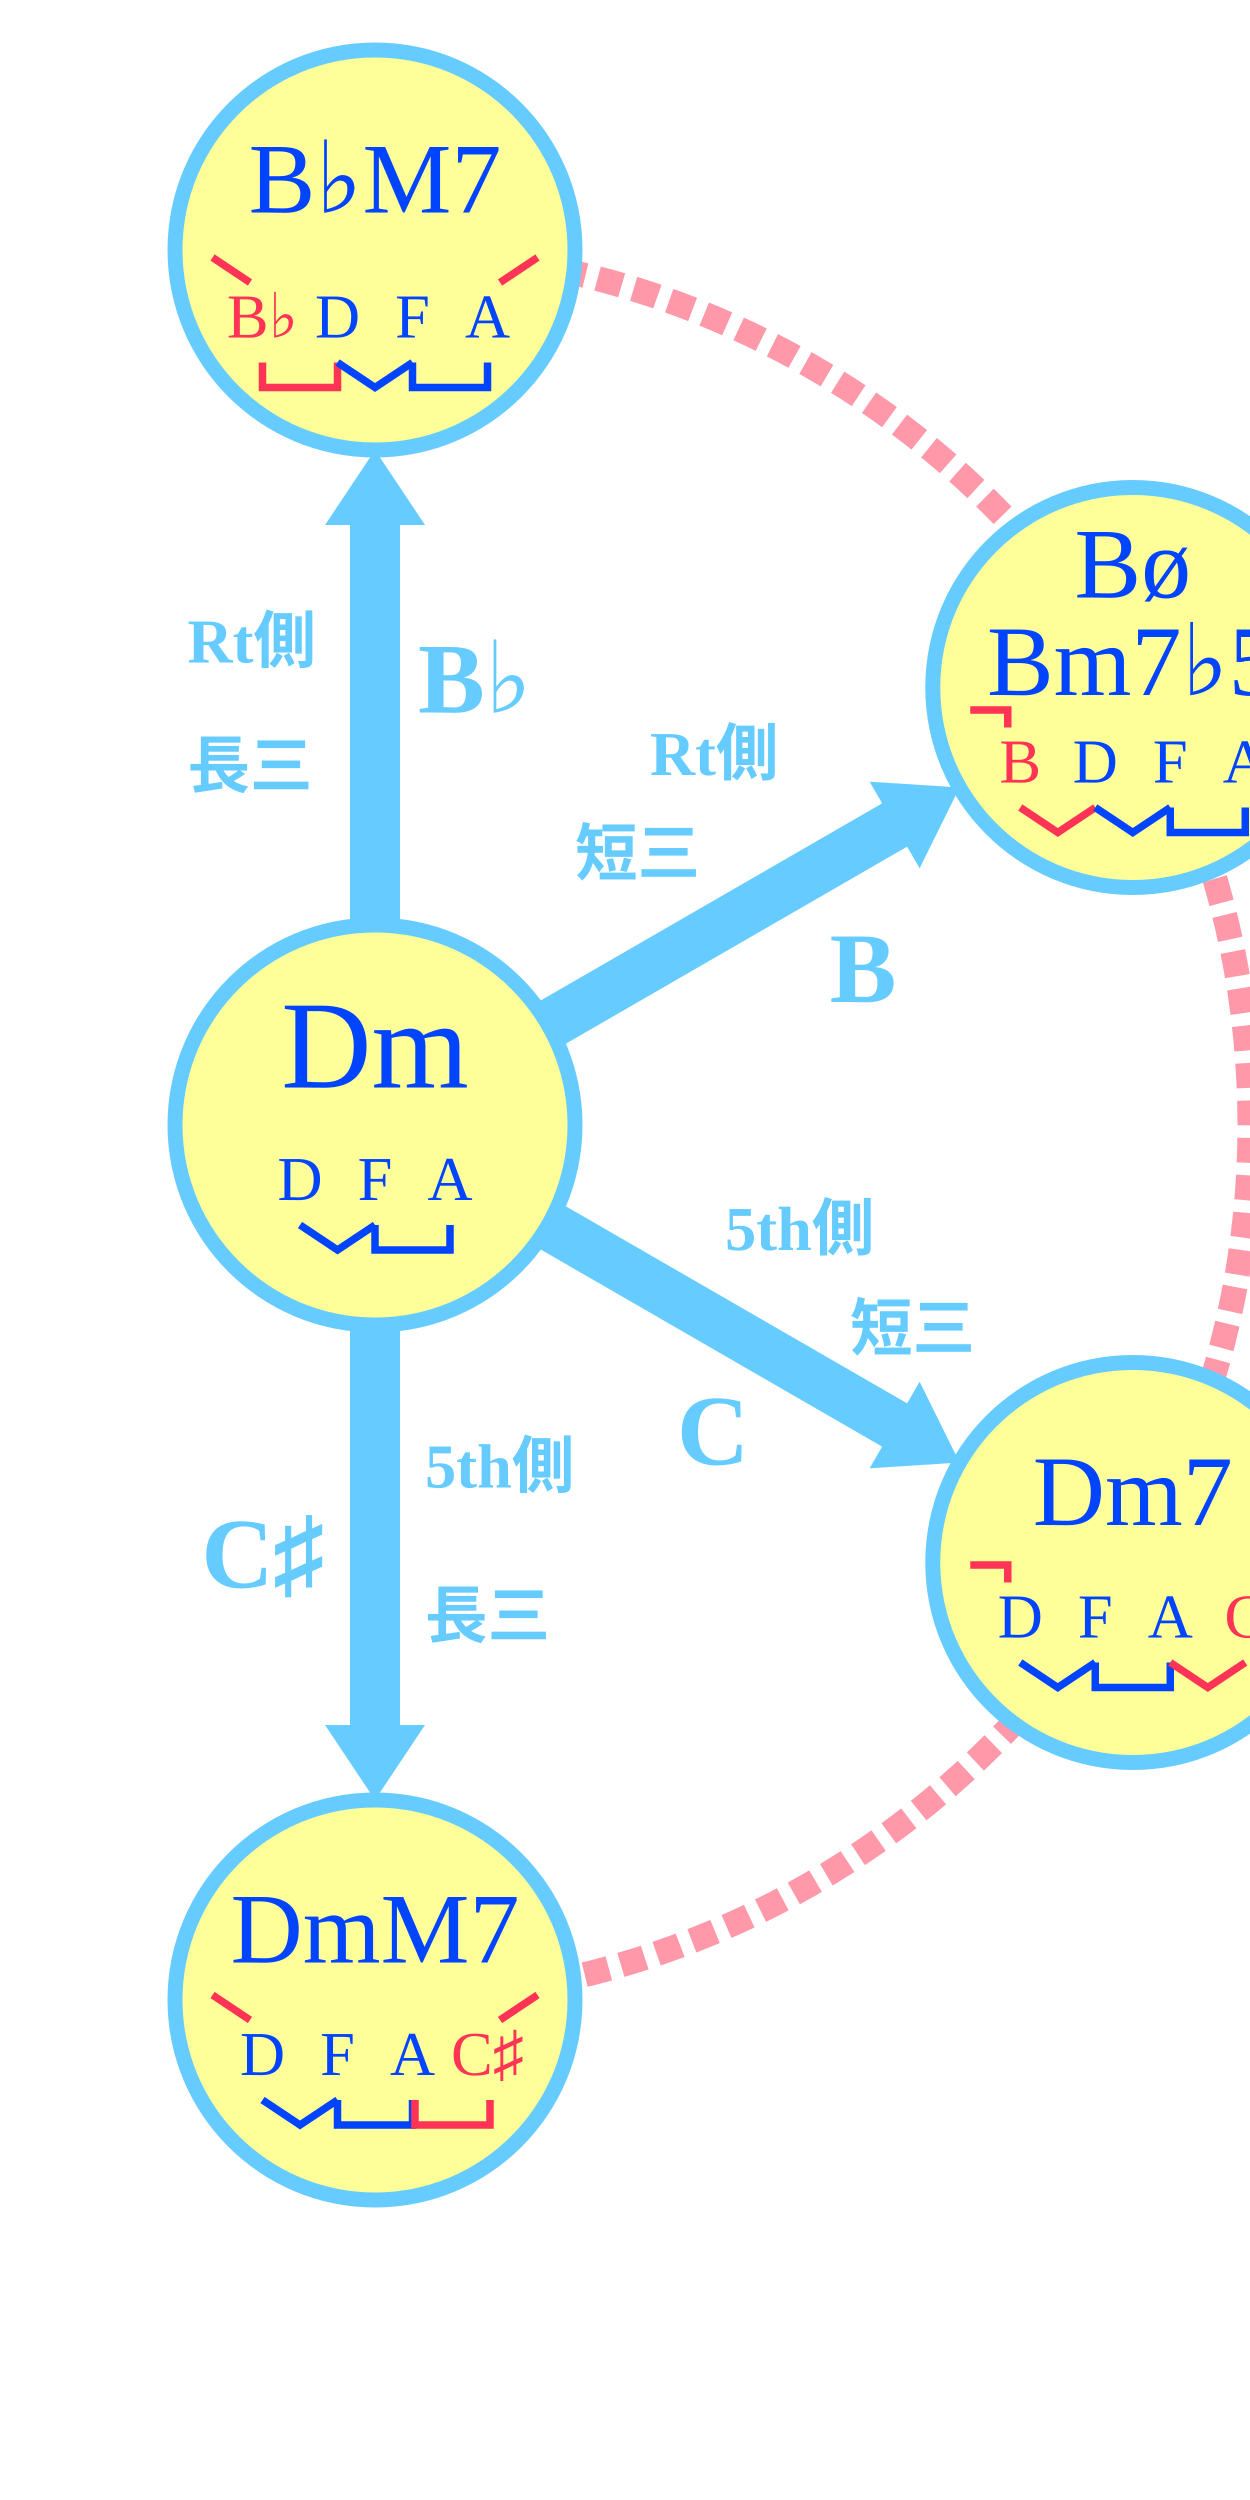
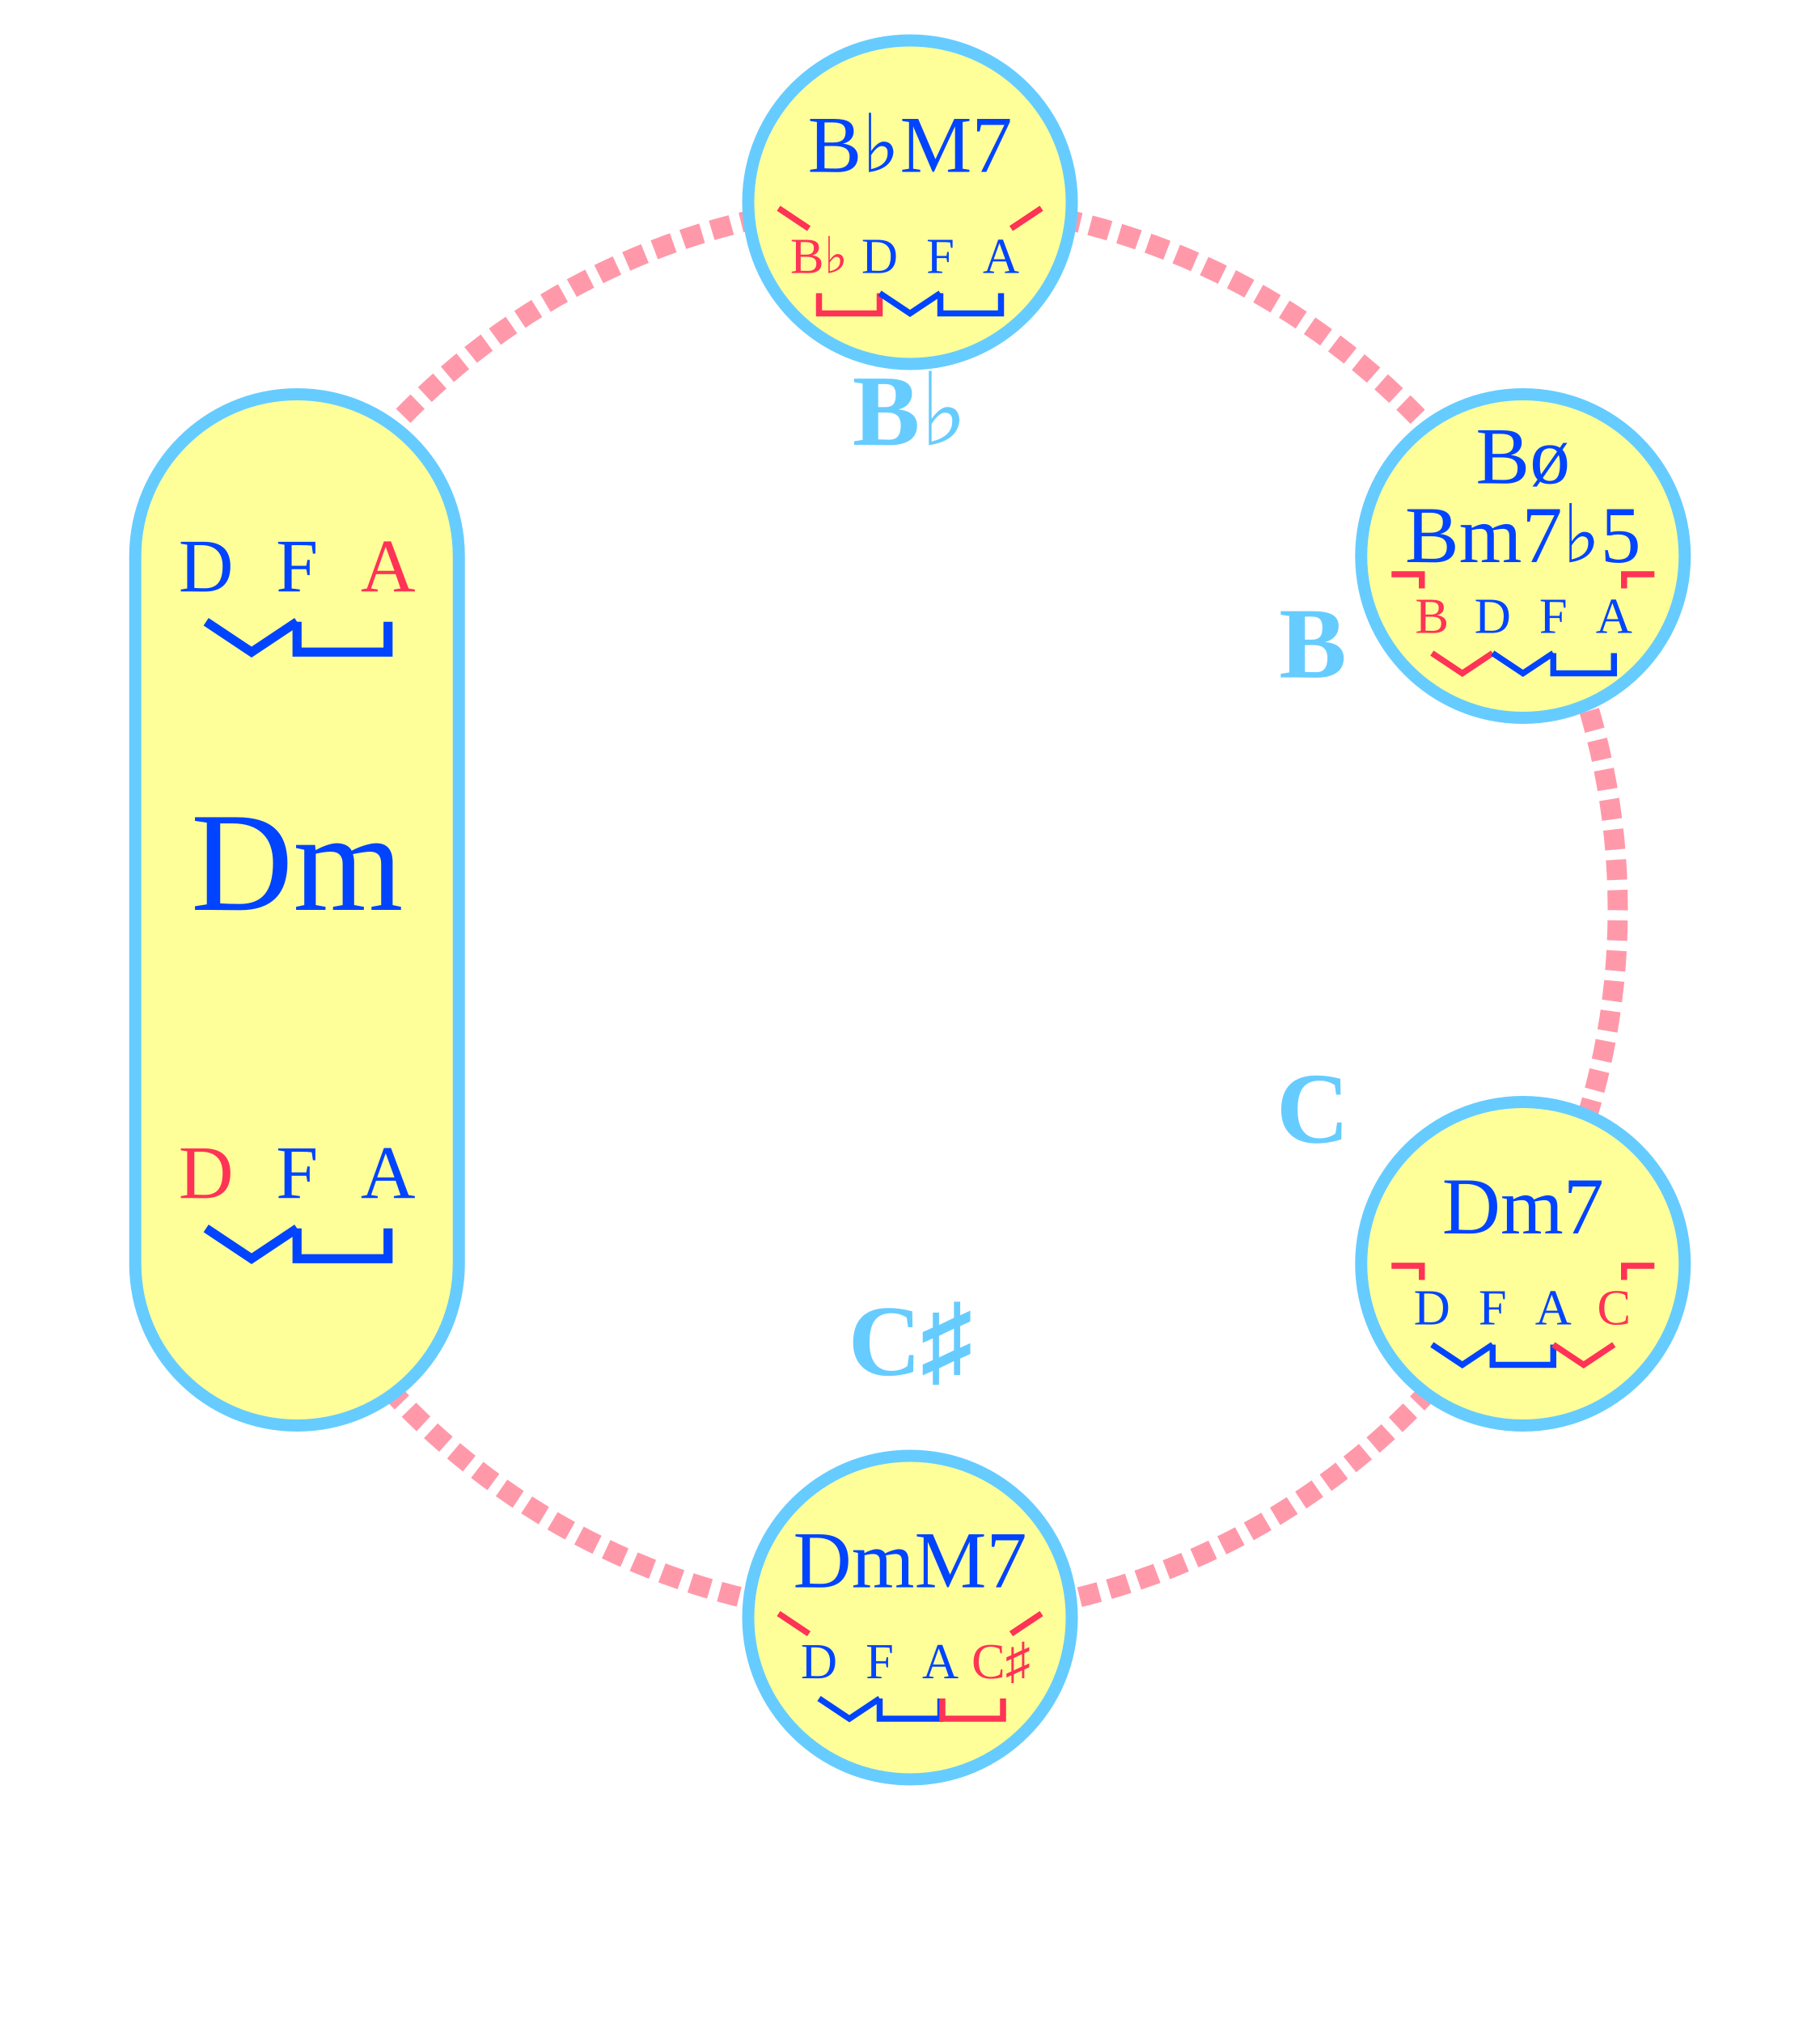
- <svg xmlns="http://www.w3.org/2000/svg" version="1.1" viewBox="0 -350 500 1000">
+ <svg xmlns="http://www.w3.org/2000/svg" version="1.1" viewBox="-300 -350 900 1000">
  <g transform="translate(150 100)">
-     <path stroke-dasharray="10,5" d="M 0 -350 a 350 350 0 0 1 0 700" fill="none" stroke="#f9a" stroke-width="10" />
-     <g>
-       <circle cx="0" cy="0" r="80" stroke="#6cf" stroke-width="6" fill="#ff9" />
-       <text x="0" y="-15" font-size="50" text-anchor="middle" fill="#04f">Dm</text>
-       <g transform="translate(0 -5)">
+     <path stroke-dasharray="10,5" d="M 0 -350 a 350 350 0 0 1 0 700 a 350 350 0 0 1 0 -700" fill="none" stroke="#f9a" stroke-width="10" />
+     <g transform="translate(-303.1089 0)">
+       <path d="M -80 -175 a 80 80 0 0 1 160 0 v 350 a 80 80 0 0 1 -160 0 z" stroke="#6cf" stroke-width="6" fill="#ff9" />
+       <text x="0" y="0" font-size="70" alignment-baseline="middle" text-anchor="middle" fill="#04f">Dm</text>
+       <g transform="scale(1.5) translate(0 60)">
+         <text x="-30" y="35" font-size="25" text-anchor="middle" fill="#f35">D</text>
+         <text x="0" y="35" font-size="25" text-anchor="middle" fill="#04f">F</text>
+         <text x="30" y="35" font-size="25" text-anchor="middle" fill="#04f">A</text>
+         <path d="M 0 45 l -15 10 l -15 -10" stroke="#04f" stroke-width="3" fill="none" />
+         <path d="M 0 45 v 10 h 30 v -10" stroke="#04f" stroke-width="3" fill="none" />
+       </g>
+       <g transform="scale(1.5) translate(0 -140)">
        <text x="-30" y="35" font-size="25" text-anchor="middle" fill="#04f">D</text>
        <text x="0" y="35" font-size="25" text-anchor="middle" fill="#04f">F</text>
-         <text x="30" y="35" font-size="25" text-anchor="middle" fill="#04f">A</text>
+         <text x="30" y="35" font-size="25" text-anchor="middle" fill="#f35">A</text>
        <path d="M 0 45 l -15 10 l -15 -10" stroke="#04f" stroke-width="3" fill="none" />
        <path d="M 0 45 v 10 h 30 v -10" stroke="#04f" stroke-width="3" fill="none" />
      </g>
    </g>
    <g transform="translate(0 -350)">
      <circle cx="0" cy="0" r="80" stroke="#6cf" stroke-width="6" fill="#ff9" />
      <text x="0" y="-15" font-size="40" text-anchor="middle" fill="#04f">B♭M7</text>
      <g transform="translate(-15 0)">
        <text x="-30" y="35" font-size="25" text-anchor="middle" fill="#f35">B♭</text>
        <text x="0" y="35" font-size="25" text-anchor="middle" fill="#04f">D</text>
        <text x="30" y="35" font-size="25" text-anchor="middle" fill="#04f">F</text>
        <text x="60" y="35" font-size="25" text-anchor="middle" fill="#04f">A</text>
        <path d="M -35 13 l -15 -10" stroke="#f35" stroke-width="3" fill="none" />
        <path d="M 0 45 v 10 h -30 v -10" stroke="#f35" stroke-width="3" fill="none" />
        <path d="M 0 45 l 15 10 l 15 -10" stroke="#04f" stroke-width="3" fill="none" />
        <path d="M 30 45 v 10 h 30 v -10" stroke="#04f" stroke-width="3" fill="none" />
        <path d="M 65 13 l 15 -10" stroke="#f35" stroke-width="3" fill="none" />
      </g>
    </g>
    <g transform="translate(303.1089 -175)">
      <circle cx="0" cy="0" r="80" stroke="#6cf" stroke-width="6" fill="#ff9" />
      <text x="0" y="-36" font-size="40" text-anchor="middle" fill="#04f">Bø</text>
      <text x="0" y="3" font-size="40" text-anchor="middle" fill="#04f">Bm7♭5</text>
      <g transform="translate(-15 3)">
        <text x="-30" y="35" font-size="25" text-anchor="middle" fill="#f35">B</text>
        <text x="0" y="35" font-size="25" text-anchor="middle" fill="#04f">D</text>
        <text x="30" y="35" font-size="25" text-anchor="middle" fill="#04f">F</text>
        <text x="60" y="35" font-size="25" text-anchor="middle" fill="#04f">A</text>
        <path d="M -35 13 v -7 h -15" stroke="#f35" stroke-width="3" fill="none" />
        <path d="M 0 45 l -15 10 l -15 -10" stroke="#f35" stroke-width="3" fill="none" />
        <path d="M 0 45 l 15 10 l 15 -10" stroke="#04f" stroke-width="3" fill="none" />
        <path d="M 30 45 v 10 h 30 v -10" stroke="#04f" stroke-width="3" fill="none" />
        <path d="M 65 13 v -7 h 15" stroke="#f35" stroke-width="3" fill="none" />
      </g>
    </g>
    <g transform="translate(303.1089 175)">
      <circle cx="0" cy="0" r="80" stroke="#6cf" stroke-width="6" fill="#ff9" />
      <text x="0" y="-15" font-size="40" text-anchor="middle" fill="#04f">Dm7</text>
      <g transform="translate(-15 -5)">
        <text x="-30" y="35" font-size="25" text-anchor="middle" fill="#04f">D</text>
        <text x="0" y="35" font-size="25" text-anchor="middle" fill="#04f">F</text>
        <text x="30" y="35" font-size="25" text-anchor="middle" fill="#04f">A</text>
        <text x="60" y="35" font-size="25" text-anchor="middle" fill="#f35">C</text>
        <path d="M -35 13 v -7 h -15" stroke="#f35" stroke-width="3" fill="none" />
        <path d="M 0 45 l -15 10 l -15 -10" stroke="#04f" stroke-width="3" fill="none" />
        <path d="M 0 45 v 10 h 30 v -10" stroke="#04f" stroke-width="3" fill="none" />
        <path d="M 30 45 l 15 10 l 15 -10" stroke="#f35" stroke-width="3" fill="none" />
        <path d="M 65 13 v -7 h 15" stroke="#f35" stroke-width="3" fill="none" />
      </g>
    </g>
    <g transform="translate(0 350)">
      <circle cx="0" cy="0" r="80" stroke="#6cf" stroke-width="6" fill="#ff9" />
      <text x="0" y="-15" font-size="40" text-anchor="middle" fill="#04f">DmM7</text>
      <g transform="translate(-15 -5)">
        <text x="-30" y="35" font-size="25" text-anchor="middle" fill="#04f">D</text>
        <text x="0" y="35" font-size="25" text-anchor="middle" fill="#04f">F</text>
        <text x="30" y="35" font-size="25" text-anchor="middle" fill="#04f">A</text>
        <text x="60" y="35" font-size="25" text-anchor="middle" fill="#f35">C♯</text>
        <path d="M -35 13 l -15 -10" stroke="#f35" stroke-width="3" fill="none" />
        <path d="M 0 45 l -15 10 l -15 -10" stroke="#04f" stroke-width="3" fill="none" />
        <path d="M 0 45 v 10 h 30 v -10" stroke="#04f" stroke-width="3" fill="none" />
        <path d="M 31 45 v 10 h 30 v -10" stroke="#f35" stroke-width="3" fill="none" />
        <path d="M 65 13 l 15 -10" stroke="#f35" stroke-width="3" fill="none" />
      </g>
    </g>
-     <g>
-       <path d="M 0 80 h 10 v 160 h 10 l -20 30 l -20 -30 h 10 v -160 z" fill="#6cf" />
-       <g transform="translate(0 -75)">
-         <text style="font-weight: bold;" x="-45" y="260" font-size="40" text-anchor="middle" fill="#6cf">C♯</text>
-         <text style="font-weight: bold;" y="220" font-size="25" fill="#6cf">
-           <tspan x="20" dy="0">5th側</tspan>
-           <tspan x="20" dy="60">長三</tspan>
-         </text>
-       </g>
-     </g>
-     <g transform="rotate(-60)">
-       <path d="M 0 80 h 10 v 160 h 10 l -20 30 l -20 -30 h 10 v -160 z" fill="#6cf" />
-       <g transform="translate(0 -75)">
-         <text style="font-weight: bold;" x="-50" y="260" transform="rotate(60 -50 260)" font-size="40" text-anchor="middle" fill="#6cf">C</text>
-       </g>
-     </g>
-     <text style="font-weight: bold;" transform="translate(110 -190)" y="240" font-size="25" fill="#6cf">
-       <tspan x="30" dy="0">5th側</tspan>
-       <tspan x="80" dy="40">短三</tspan>
-     </text>
-     <g transform="rotate(-120)">
-       <path d="M 0 80 h 10 v 160 h 10 l -20 30 l -20 -30 h 10 v -160 z" fill="#6cf" />
-       <g transform="translate(0 -75)">
-         <text style="font-weight: bold;" x="-40" y="260" transform="rotate(120 -50 260)" font-size="40" text-anchor="middle" fill="#6cf">B</text>
-       </g>
-     </g>
-     <text style="font-weight: bold;" transform="translate(80 -380)" y="240" font-size="25" fill="#6cf">
-       <tspan x="30" dy="0">Rt側</tspan>
-       <tspan x="0" dy="40">短三</tspan>
-     </text>
-     <g transform="rotate(-180)">
-       <path d="M 0 80 h 10 v 160 h 10 l -20 30 l -20 -30 h 10 v -160 z" fill="#6cf" />
-     </g>
-     <g transform="translate(0 -425)">
-       <text style="font-weight: bold;" x="40" y="260" font-size="40" text-anchor="middle" fill="#6cf">B♭</text>
-       <text style="font-weight: bold;" y="240" font-size="25" fill="#6cf">
-         <tspan x="-75" dy="0">Rt側</tspan>
-         <tspan x="-75" dy="50">長三</tspan>
-       </text>
-     </g>
+     <text style="font-weight: bold;" alignment-baseline="middle" x="0" y="230" font-size="50" text-anchor="middle" fill="#6cf">C♯</text>
+     <text style="font-weight: bold;" x="199.186" y="115" font-size="50" text-anchor="middle" fill="#6cf">C</text>
+     <text style="font-weight: bold;" x="199.186" y="-115" font-size="50" text-anchor="middle" fill="#6cf">B</text>
+     <text style="font-weight: bold;" alignment-baseline="middle" x="0" y="-230" font-size="50" text-anchor="middle" fill="#6cf">B♭</text>
  </g>
</svg>
